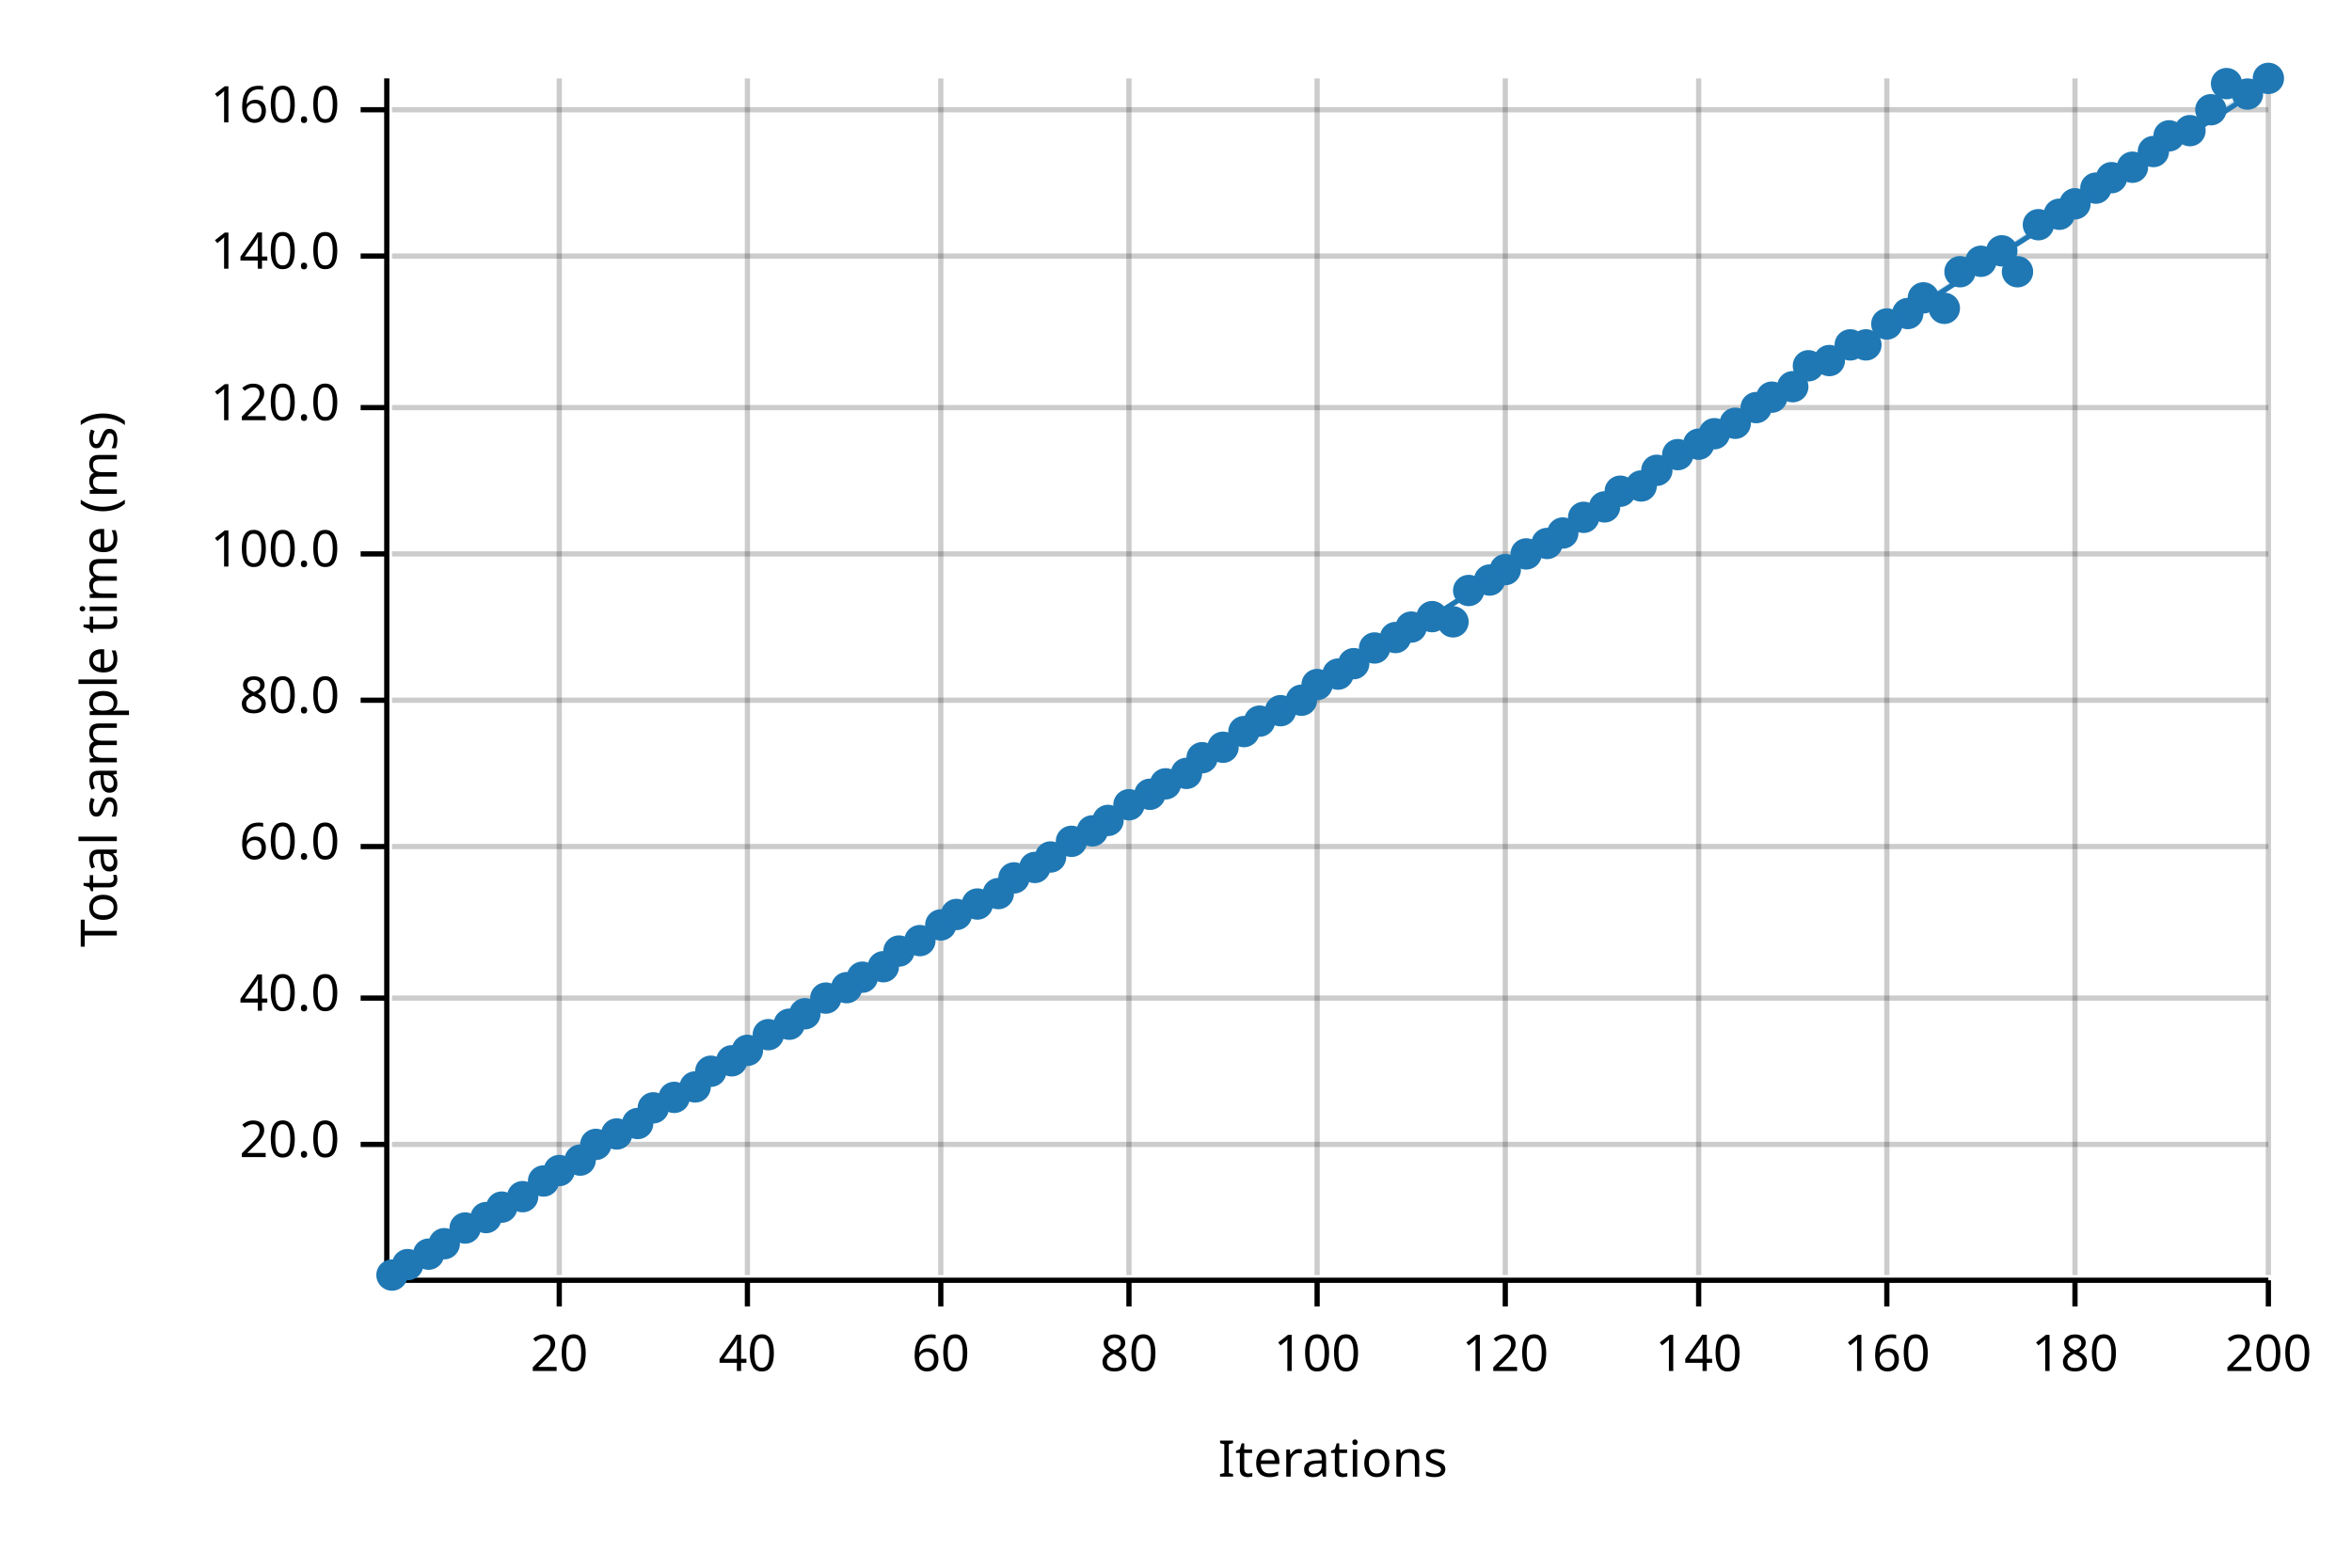
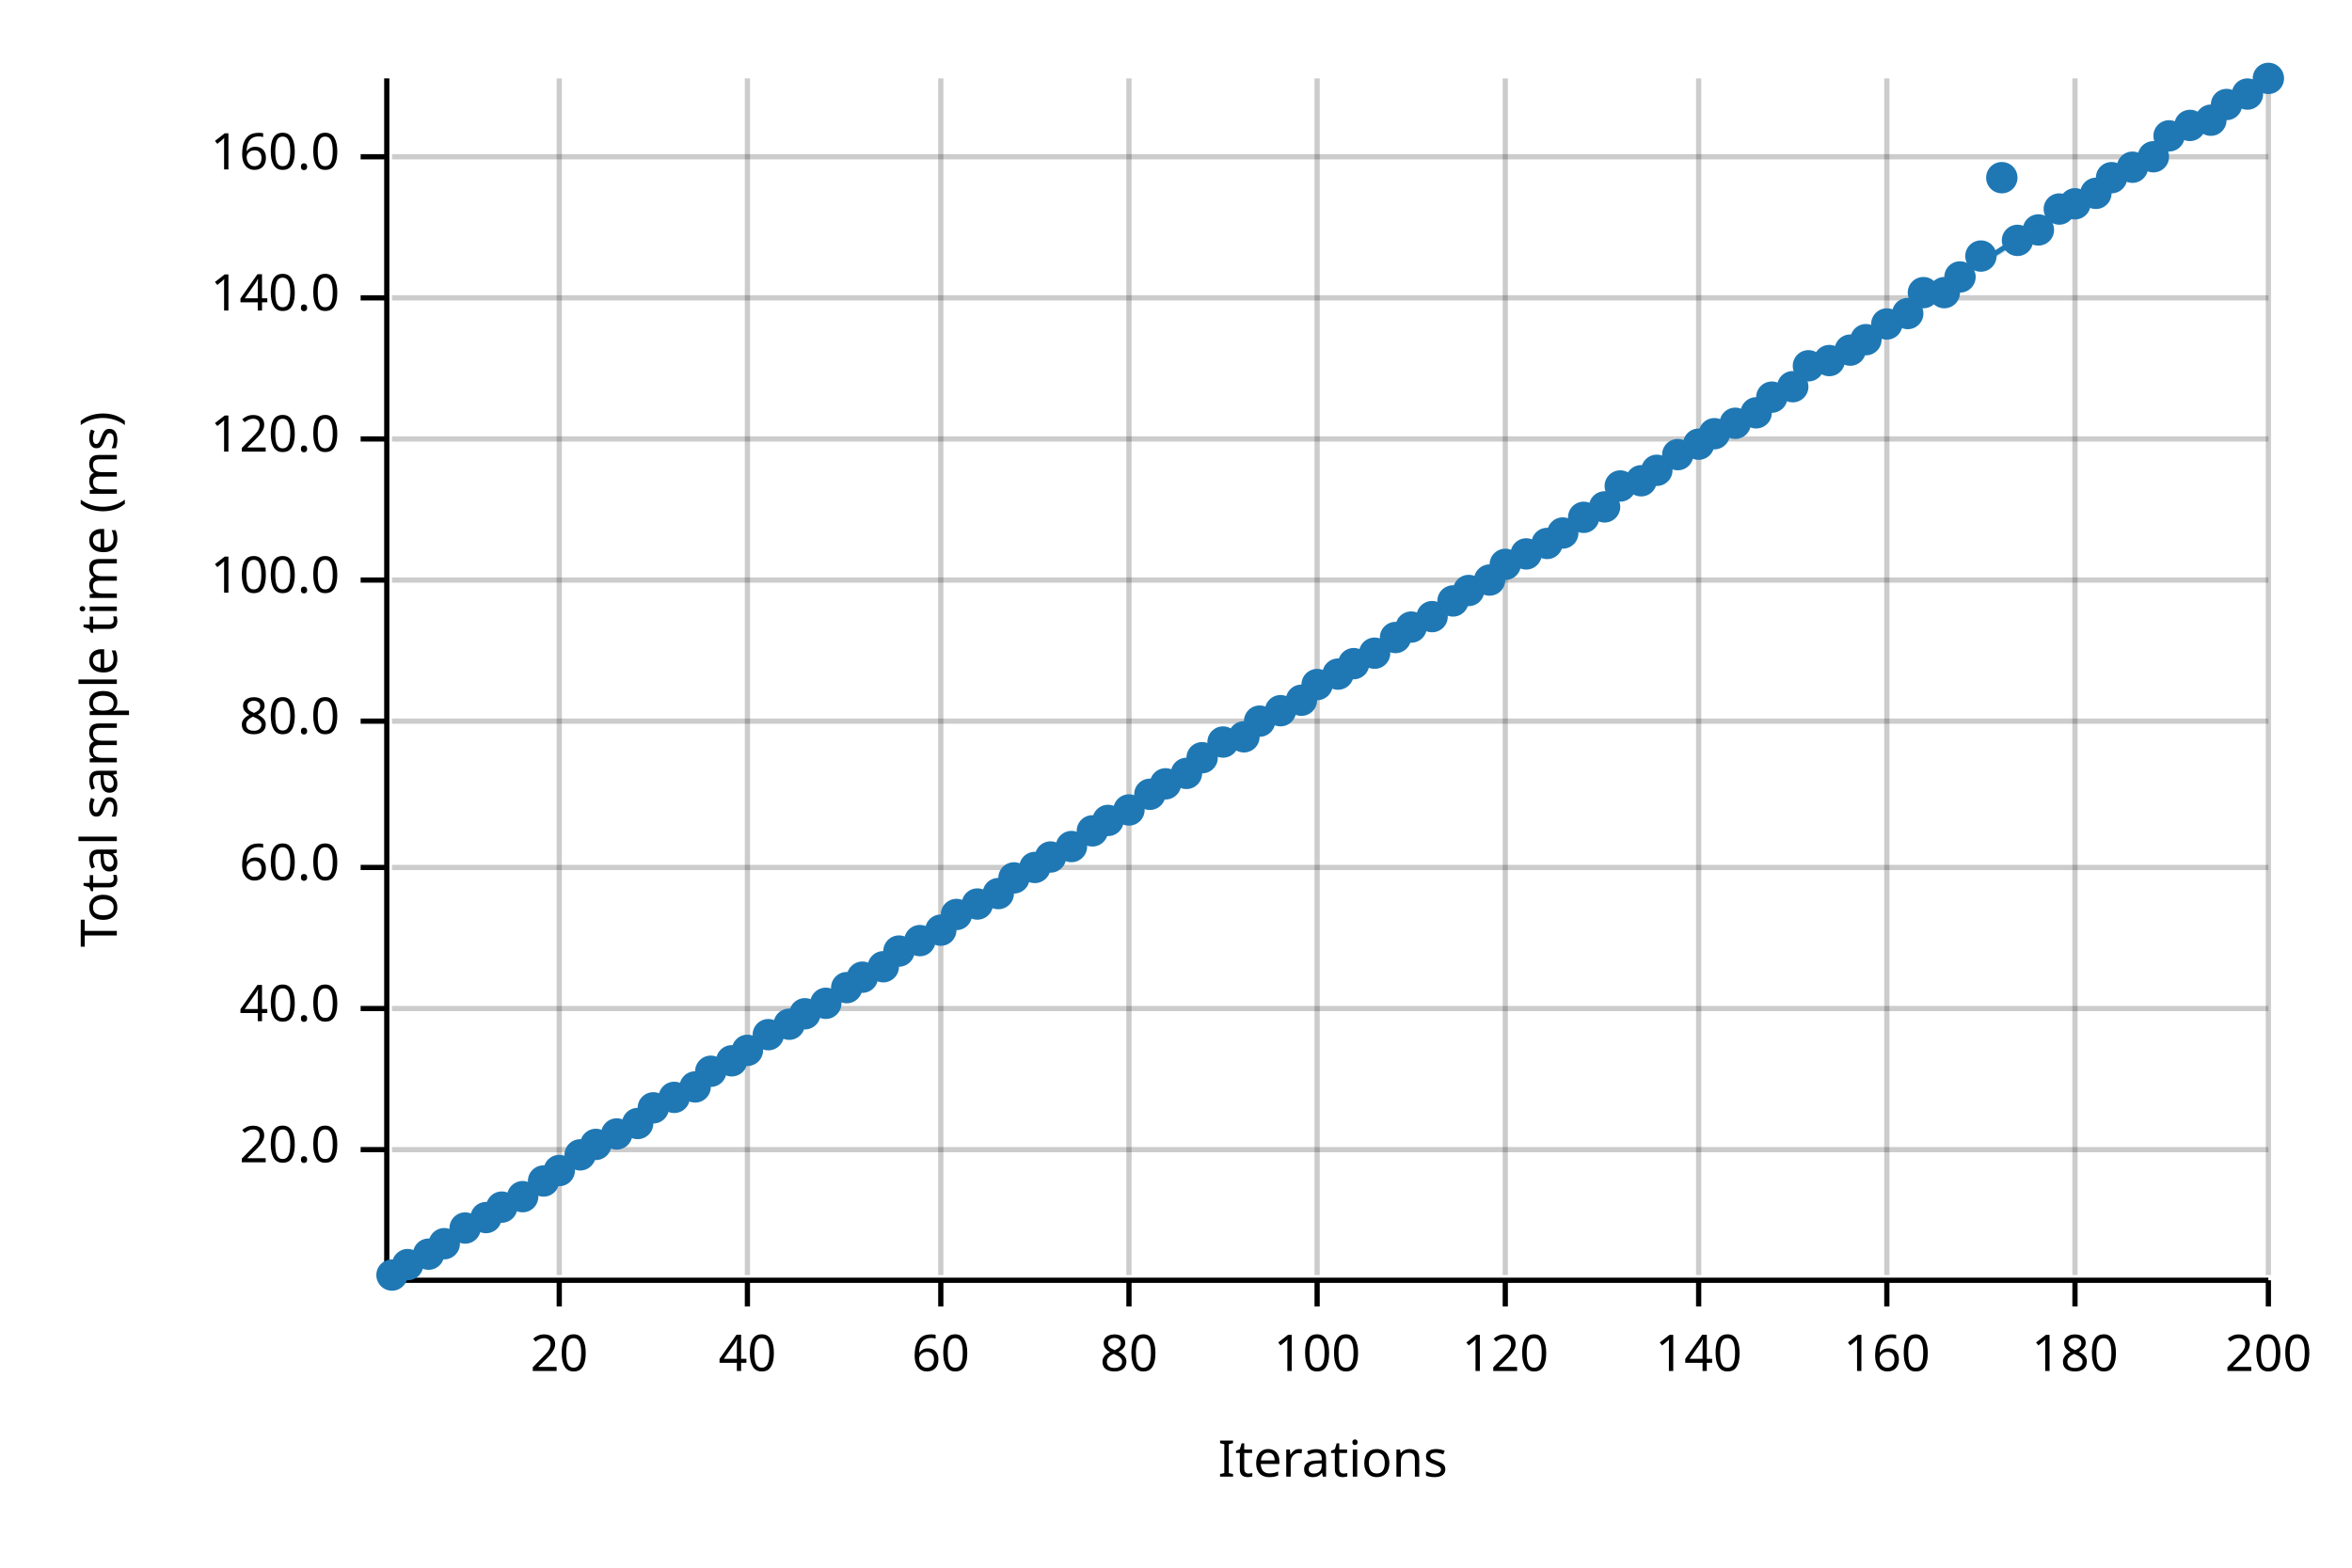
<svg xmlns="http://www.w3.org/2000/svg" width="450" height="300" viewBox="0 0 450 300">
  <text x="15" y="130" dy="0.76em" text-anchor="middle" font-family="sans-serif" font-size="9.677" opacity="1" fill="#000000" transform="rotate(270, 15, 130)">
Total sample time (ms)
</text>
  <text x="255" y="285" dy="-0.5ex" text-anchor="middle" font-family="sans-serif" font-size="9.677" opacity="1" fill="#000000">
Iterations
</text>
  <line opacity="0.2" stroke="#000000" stroke-width="1" x1="107" y1="244" x2="107" y2="15" />
  <line opacity="0.2" stroke="#000000" stroke-width="1" x1="143" y1="244" x2="143" y2="15" />
  <line opacity="0.2" stroke="#000000" stroke-width="1" x1="180" y1="244" x2="180" y2="15" />
  <line opacity="0.2" stroke="#000000" stroke-width="1" x1="216" y1="244" x2="216" y2="15" />
  <line opacity="0.2" stroke="#000000" stroke-width="1" x1="252" y1="244" x2="252" y2="15" />
  <line opacity="0.2" stroke="#000000" stroke-width="1" x1="288" y1="244" x2="288" y2="15" />
  <line opacity="0.2" stroke="#000000" stroke-width="1" x1="325" y1="244" x2="325" y2="15" />
  <line opacity="0.2" stroke="#000000" stroke-width="1" x1="361" y1="244" x2="361" y2="15" />
  <line opacity="0.2" stroke="#000000" stroke-width="1" x1="397" y1="244" x2="397" y2="15" />
  <line opacity="0.2" stroke="#000000" stroke-width="1" x1="434" y1="244" x2="434" y2="15" />
-   <line opacity="0.2" stroke="#000000" stroke-width="1" x1="75" y1="219" x2="434" y2="219" />
-   <line opacity="0.2" stroke="#000000" stroke-width="1" x1="75" y1="191" x2="434" y2="191" />
-   <line opacity="0.2" stroke="#000000" stroke-width="1" x1="75" y1="162" x2="434" y2="162" />
-   <line opacity="0.2" stroke="#000000" stroke-width="1" x1="75" y1="134" x2="434" y2="134" />
-   <line opacity="0.2" stroke="#000000" stroke-width="1" x1="75" y1="106" x2="434" y2="106" />
-   <line opacity="0.2" stroke="#000000" stroke-width="1" x1="75" y1="78" x2="434" y2="78" />
-   <line opacity="0.2" stroke="#000000" stroke-width="1" x1="75" y1="49" x2="434" y2="49" />
-   <line opacity="0.2" stroke="#000000" stroke-width="1" x1="75" y1="21" x2="434" y2="21" />
+   <line opacity="0.2" stroke="#000000" stroke-width="1" x1="75" y1="220" x2="434" y2="220" />
+   <line opacity="0.2" stroke="#000000" stroke-width="1" x1="75" y1="193" x2="434" y2="193" />
+   <line opacity="0.2" stroke="#000000" stroke-width="1" x1="75" y1="166" x2="434" y2="166" />
+   <line opacity="0.2" stroke="#000000" stroke-width="1" x1="75" y1="138" x2="434" y2="138" />
+   <line opacity="0.2" stroke="#000000" stroke-width="1" x1="75" y1="111" x2="434" y2="111" />
+   <line opacity="0.2" stroke="#000000" stroke-width="1" x1="75" y1="84" x2="434" y2="84" />
+   <line opacity="0.2" stroke="#000000" stroke-width="1" x1="75" y1="57" x2="434" y2="57" />
+   <line opacity="0.2" stroke="#000000" stroke-width="1" x1="75" y1="30" x2="434" y2="30" />
  <polyline fill="none" opacity="1" stroke="#000000" stroke-width="1" points="74,15 74,244 " />
-   <text x="65" y="219" dy="0.5ex" text-anchor="end" font-family="sans-serif" font-size="9.677" opacity="1" fill="#000000">
+   <text x="65" y="220" dy="0.5ex" text-anchor="end" font-family="sans-serif" font-size="9.677" opacity="1" fill="#000000">
20.0
</text>
-   <polyline fill="none" opacity="1" stroke="#000000" stroke-width="1" points="69,219 74,219 " />
-   <text x="65" y="191" dy="0.5ex" text-anchor="end" font-family="sans-serif" font-size="9.677" opacity="1" fill="#000000">
+   <polyline fill="none" opacity="1" stroke="#000000" stroke-width="1" points="69,220 74,220 " />
+   <text x="65" y="193" dy="0.5ex" text-anchor="end" font-family="sans-serif" font-size="9.677" opacity="1" fill="#000000">
40.0
</text>
-   <polyline fill="none" opacity="1" stroke="#000000" stroke-width="1" points="69,191 74,191 " />
-   <text x="65" y="162" dy="0.5ex" text-anchor="end" font-family="sans-serif" font-size="9.677" opacity="1" fill="#000000">
+   <polyline fill="none" opacity="1" stroke="#000000" stroke-width="1" points="69,193 74,193 " />
+   <text x="65" y="166" dy="0.5ex" text-anchor="end" font-family="sans-serif" font-size="9.677" opacity="1" fill="#000000">
60.0
</text>
-   <polyline fill="none" opacity="1" stroke="#000000" stroke-width="1" points="69,162 74,162 " />
-   <text x="65" y="134" dy="0.5ex" text-anchor="end" font-family="sans-serif" font-size="9.677" opacity="1" fill="#000000">
+   <polyline fill="none" opacity="1" stroke="#000000" stroke-width="1" points="69,166 74,166 " />
+   <text x="65" y="138" dy="0.5ex" text-anchor="end" font-family="sans-serif" font-size="9.677" opacity="1" fill="#000000">
80.0
</text>
-   <polyline fill="none" opacity="1" stroke="#000000" stroke-width="1" points="69,134 74,134 " />
-   <text x="65" y="106" dy="0.5ex" text-anchor="end" font-family="sans-serif" font-size="9.677" opacity="1" fill="#000000">
+   <polyline fill="none" opacity="1" stroke="#000000" stroke-width="1" points="69,138 74,138 " />
+   <text x="65" y="111" dy="0.5ex" text-anchor="end" font-family="sans-serif" font-size="9.677" opacity="1" fill="#000000">
100.0
</text>
-   <polyline fill="none" opacity="1" stroke="#000000" stroke-width="1" points="69,106 74,106 " />
-   <text x="65" y="78" dy="0.5ex" text-anchor="end" font-family="sans-serif" font-size="9.677" opacity="1" fill="#000000">
+   <polyline fill="none" opacity="1" stroke="#000000" stroke-width="1" points="69,111 74,111 " />
+   <text x="65" y="84" dy="0.5ex" text-anchor="end" font-family="sans-serif" font-size="9.677" opacity="1" fill="#000000">
120.0
</text>
-   <polyline fill="none" opacity="1" stroke="#000000" stroke-width="1" points="69,78 74,78 " />
-   <text x="65" y="49" dy="0.5ex" text-anchor="end" font-family="sans-serif" font-size="9.677" opacity="1" fill="#000000">
+   <polyline fill="none" opacity="1" stroke="#000000" stroke-width="1" points="69,84 74,84 " />
+   <text x="65" y="57" dy="0.5ex" text-anchor="end" font-family="sans-serif" font-size="9.677" opacity="1" fill="#000000">
140.0
</text>
-   <polyline fill="none" opacity="1" stroke="#000000" stroke-width="1" points="69,49 74,49 " />
-   <text x="65" y="21" dy="0.5ex" text-anchor="end" font-family="sans-serif" font-size="9.677" opacity="1" fill="#000000">
+   <polyline fill="none" opacity="1" stroke="#000000" stroke-width="1" points="69,57 74,57 " />
+   <text x="65" y="30" dy="0.5ex" text-anchor="end" font-family="sans-serif" font-size="9.677" opacity="1" fill="#000000">
160.0
</text>
-   <polyline fill="none" opacity="1" stroke="#000000" stroke-width="1" points="69,21 74,21 " />
+   <polyline fill="none" opacity="1" stroke="#000000" stroke-width="1" points="69,30 74,30 " />
  <polyline fill="none" opacity="1" stroke="#000000" stroke-width="1" points="75,245 434,245 " />
  <text x="107" y="255" dy="0.76em" text-anchor="middle" font-family="sans-serif" font-size="9.677" opacity="1" fill="#000000">
20
</text>
  <polyline fill="none" opacity="1" stroke="#000000" stroke-width="1" points="107,245 107,250 " />
  <text x="143" y="255" dy="0.76em" text-anchor="middle" font-family="sans-serif" font-size="9.677" opacity="1" fill="#000000">
40
</text>
  <polyline fill="none" opacity="1" stroke="#000000" stroke-width="1" points="143,245 143,250 " />
  <text x="180" y="255" dy="0.76em" text-anchor="middle" font-family="sans-serif" font-size="9.677" opacity="1" fill="#000000">
60
</text>
  <polyline fill="none" opacity="1" stroke="#000000" stroke-width="1" points="180,245 180,250 " />
  <text x="216" y="255" dy="0.76em" text-anchor="middle" font-family="sans-serif" font-size="9.677" opacity="1" fill="#000000">
80
</text>
  <polyline fill="none" opacity="1" stroke="#000000" stroke-width="1" points="216,245 216,250 " />
  <text x="252" y="255" dy="0.76em" text-anchor="middle" font-family="sans-serif" font-size="9.677" opacity="1" fill="#000000">
100
</text>
  <polyline fill="none" opacity="1" stroke="#000000" stroke-width="1" points="252,245 252,250 " />
  <text x="288" y="255" dy="0.76em" text-anchor="middle" font-family="sans-serif" font-size="9.677" opacity="1" fill="#000000">
120
</text>
  <polyline fill="none" opacity="1" stroke="#000000" stroke-width="1" points="288,245 288,250 " />
  <text x="325" y="255" dy="0.76em" text-anchor="middle" font-family="sans-serif" font-size="9.677" opacity="1" fill="#000000">
140
</text>
  <polyline fill="none" opacity="1" stroke="#000000" stroke-width="1" points="325,245 325,250 " />
  <text x="361" y="255" dy="0.76em" text-anchor="middle" font-family="sans-serif" font-size="9.677" opacity="1" fill="#000000">
160
</text>
  <polyline fill="none" opacity="1" stroke="#000000" stroke-width="1" points="361,245 361,250 " />
  <text x="397" y="255" dy="0.76em" text-anchor="middle" font-family="sans-serif" font-size="9.677" opacity="1" fill="#000000">
180
</text>
  <polyline fill="none" opacity="1" stroke="#000000" stroke-width="1" points="397,245 397,250 " />
  <text x="434" y="255" dy="0.76em" text-anchor="middle" font-family="sans-serif" font-size="9.677" opacity="1" fill="#000000">
200
</text>
  <polyline fill="none" opacity="1" stroke="#000000" stroke-width="1" points="434,245 434,250 " />
  <circle cx="75" cy="244" r="3" opacity="1" fill="#1F78B4" stroke="none" stroke-width="1" />
  <circle cx="78" cy="242" r="3" opacity="1" fill="#1F78B4" stroke="none" stroke-width="1" />
  <circle cx="82" cy="240" r="3" opacity="1" fill="#1F78B4" stroke="none" stroke-width="1" />
  <circle cx="85" cy="238" r="3" opacity="1" fill="#1F78B4" stroke="none" stroke-width="1" />
  <circle cx="89" cy="235" r="3" opacity="1" fill="#1F78B4" stroke="none" stroke-width="1" />
  <circle cx="93" cy="233" r="3" opacity="1" fill="#1F78B4" stroke="none" stroke-width="1" />
  <circle cx="96" cy="231" r="3" opacity="1" fill="#1F78B4" stroke="none" stroke-width="1" />
  <circle cx="100" cy="229" r="3" opacity="1" fill="#1F78B4" stroke="none" stroke-width="1" />
  <circle cx="104" cy="226" r="3" opacity="1" fill="#1F78B4" stroke="none" stroke-width="1" />
  <circle cx="107" cy="224" r="3" opacity="1" fill="#1F78B4" stroke="none" stroke-width="1" />
-   <circle cx="111" cy="222" r="3" opacity="1" fill="#1F78B4" stroke="none" stroke-width="1" />
+   <circle cx="111" cy="221" r="3" opacity="1" fill="#1F78B4" stroke="none" stroke-width="1" />
  <circle cx="114" cy="219" r="3" opacity="1" fill="#1F78B4" stroke="none" stroke-width="1" />
  <circle cx="118" cy="217" r="3" opacity="1" fill="#1F78B4" stroke="none" stroke-width="1" />
  <circle cx="122" cy="215" r="3" opacity="1" fill="#1F78B4" stroke="none" stroke-width="1" />
  <circle cx="125" cy="212" r="3" opacity="1" fill="#1F78B4" stroke="none" stroke-width="1" />
  <circle cx="129" cy="210" r="3" opacity="1" fill="#1F78B4" stroke="none" stroke-width="1" />
  <circle cx="133" cy="208" r="3" opacity="1" fill="#1F78B4" stroke="none" stroke-width="1" />
  <circle cx="136" cy="205" r="3" opacity="1" fill="#1F78B4" stroke="none" stroke-width="1" />
  <circle cx="140" cy="203" r="3" opacity="1" fill="#1F78B4" stroke="none" stroke-width="1" />
  <circle cx="143" cy="201" r="3" opacity="1" fill="#1F78B4" stroke="none" stroke-width="1" />
  <circle cx="147" cy="198" r="3" opacity="1" fill="#1F78B4" stroke="none" stroke-width="1" />
  <circle cx="151" cy="196" r="3" opacity="1" fill="#1F78B4" stroke="none" stroke-width="1" />
  <circle cx="154" cy="194" r="3" opacity="1" fill="#1F78B4" stroke="none" stroke-width="1" />
-   <circle cx="158" cy="191" r="3" opacity="1" fill="#1F78B4" stroke="none" stroke-width="1" />
+   <circle cx="158" cy="192" r="3" opacity="1" fill="#1F78B4" stroke="none" stroke-width="1" />
  <circle cx="162" cy="189" r="3" opacity="1" fill="#1F78B4" stroke="none" stroke-width="1" />
  <circle cx="165" cy="187" r="3" opacity="1" fill="#1F78B4" stroke="none" stroke-width="1" />
  <circle cx="169" cy="185" r="3" opacity="1" fill="#1F78B4" stroke="none" stroke-width="1" />
  <circle cx="172" cy="182" r="3" opacity="1" fill="#1F78B4" stroke="none" stroke-width="1" />
  <circle cx="176" cy="180" r="3" opacity="1" fill="#1F78B4" stroke="none" stroke-width="1" />
-   <circle cx="180" cy="177" r="3" opacity="1" fill="#1F78B4" stroke="none" stroke-width="1" />
+   <circle cx="180" cy="178" r="3" opacity="1" fill="#1F78B4" stroke="none" stroke-width="1" />
  <circle cx="183" cy="175" r="3" opacity="1" fill="#1F78B4" stroke="none" stroke-width="1" />
  <circle cx="187" cy="173" r="3" opacity="1" fill="#1F78B4" stroke="none" stroke-width="1" />
  <circle cx="191" cy="171" r="3" opacity="1" fill="#1F78B4" stroke="none" stroke-width="1" />
  <circle cx="194" cy="168" r="3" opacity="1" fill="#1F78B4" stroke="none" stroke-width="1" />
  <circle cx="198" cy="166" r="3" opacity="1" fill="#1F78B4" stroke="none" stroke-width="1" />
  <circle cx="201" cy="164" r="3" opacity="1" fill="#1F78B4" stroke="none" stroke-width="1" />
-   <circle cx="205" cy="161" r="3" opacity="1" fill="#1F78B4" stroke="none" stroke-width="1" />
+   <circle cx="205" cy="162" r="3" opacity="1" fill="#1F78B4" stroke="none" stroke-width="1" />
  <circle cx="209" cy="159" r="3" opacity="1" fill="#1F78B4" stroke="none" stroke-width="1" />
  <circle cx="212" cy="157" r="3" opacity="1" fill="#1F78B4" stroke="none" stroke-width="1" />
-   <circle cx="216" cy="154" r="3" opacity="1" fill="#1F78B4" stroke="none" stroke-width="1" />
+   <circle cx="216" cy="155" r="3" opacity="1" fill="#1F78B4" stroke="none" stroke-width="1" />
  <circle cx="220" cy="152" r="3" opacity="1" fill="#1F78B4" stroke="none" stroke-width="1" />
  <circle cx="223" cy="150" r="3" opacity="1" fill="#1F78B4" stroke="none" stroke-width="1" />
  <circle cx="227" cy="148" r="3" opacity="1" fill="#1F78B4" stroke="none" stroke-width="1" />
  <circle cx="230" cy="145" r="3" opacity="1" fill="#1F78B4" stroke="none" stroke-width="1" />
-   <circle cx="234" cy="143" r="3" opacity="1" fill="#1F78B4" stroke="none" stroke-width="1" />
-   <circle cx="238" cy="140" r="3" opacity="1" fill="#1F78B4" stroke="none" stroke-width="1" />
+   <circle cx="234" cy="142" r="3" opacity="1" fill="#1F78B4" stroke="none" stroke-width="1" />
+   <circle cx="238" cy="141" r="3" opacity="1" fill="#1F78B4" stroke="none" stroke-width="1" />
  <circle cx="241" cy="138" r="3" opacity="1" fill="#1F78B4" stroke="none" stroke-width="1" />
  <circle cx="245" cy="136" r="3" opacity="1" fill="#1F78B4" stroke="none" stroke-width="1" />
  <circle cx="249" cy="134" r="3" opacity="1" fill="#1F78B4" stroke="none" stroke-width="1" />
  <circle cx="252" cy="131" r="3" opacity="1" fill="#1F78B4" stroke="none" stroke-width="1" />
  <circle cx="256" cy="129" r="3" opacity="1" fill="#1F78B4" stroke="none" stroke-width="1" />
  <circle cx="259" cy="127" r="3" opacity="1" fill="#1F78B4" stroke="none" stroke-width="1" />
-   <circle cx="263" cy="124" r="3" opacity="1" fill="#1F78B4" stroke="none" stroke-width="1" />
+   <circle cx="263" cy="125" r="3" opacity="1" fill="#1F78B4" stroke="none" stroke-width="1" />
  <circle cx="267" cy="122" r="3" opacity="1" fill="#1F78B4" stroke="none" stroke-width="1" />
  <circle cx="270" cy="120" r="3" opacity="1" fill="#1F78B4" stroke="none" stroke-width="1" />
  <circle cx="274" cy="118" r="3" opacity="1" fill="#1F78B4" stroke="none" stroke-width="1" />
-   <circle cx="278" cy="119" r="3" opacity="1" fill="#1F78B4" stroke="none" stroke-width="1" />
+   <circle cx="278" cy="115" r="3" opacity="1" fill="#1F78B4" stroke="none" stroke-width="1" />
  <circle cx="281" cy="113" r="3" opacity="1" fill="#1F78B4" stroke="none" stroke-width="1" />
  <circle cx="285" cy="111" r="3" opacity="1" fill="#1F78B4" stroke="none" stroke-width="1" />
-   <circle cx="288" cy="109" r="3" opacity="1" fill="#1F78B4" stroke="none" stroke-width="1" />
+   <circle cx="288" cy="108" r="3" opacity="1" fill="#1F78B4" stroke="none" stroke-width="1" />
  <circle cx="292" cy="106" r="3" opacity="1" fill="#1F78B4" stroke="none" stroke-width="1" />
  <circle cx="296" cy="104" r="3" opacity="1" fill="#1F78B4" stroke="none" stroke-width="1" />
  <circle cx="299" cy="102" r="3" opacity="1" fill="#1F78B4" stroke="none" stroke-width="1" />
  <circle cx="303" cy="99" r="3" opacity="1" fill="#1F78B4" stroke="none" stroke-width="1" />
  <circle cx="307" cy="97" r="3" opacity="1" fill="#1F78B4" stroke="none" stroke-width="1" />
-   <circle cx="310" cy="94" r="3" opacity="1" fill="#1F78B4" stroke="none" stroke-width="1" />
-   <circle cx="314" cy="93" r="3" opacity="1" fill="#1F78B4" stroke="none" stroke-width="1" />
+   <circle cx="310" cy="93" r="3" opacity="1" fill="#1F78B4" stroke="none" stroke-width="1" />
+   <circle cx="314" cy="92" r="3" opacity="1" fill="#1F78B4" stroke="none" stroke-width="1" />
  <circle cx="317" cy="90" r="3" opacity="1" fill="#1F78B4" stroke="none" stroke-width="1" />
  <circle cx="321" cy="87" r="3" opacity="1" fill="#1F78B4" stroke="none" stroke-width="1" />
  <circle cx="325" cy="85" r="3" opacity="1" fill="#1F78B4" stroke="none" stroke-width="1" />
  <circle cx="328" cy="83" r="3" opacity="1" fill="#1F78B4" stroke="none" stroke-width="1" />
  <circle cx="332" cy="81" r="3" opacity="1" fill="#1F78B4" stroke="none" stroke-width="1" />
-   <circle cx="336" cy="78" r="3" opacity="1" fill="#1F78B4" stroke="none" stroke-width="1" />
+   <circle cx="336" cy="79" r="3" opacity="1" fill="#1F78B4" stroke="none" stroke-width="1" />
  <circle cx="339" cy="76" r="3" opacity="1" fill="#1F78B4" stroke="none" stroke-width="1" />
  <circle cx="343" cy="74" r="3" opacity="1" fill="#1F78B4" stroke="none" stroke-width="1" />
  <circle cx="346" cy="70" r="3" opacity="1" fill="#1F78B4" stroke="none" stroke-width="1" />
  <circle cx="350" cy="69" r="3" opacity="1" fill="#1F78B4" stroke="none" stroke-width="1" />
-   <circle cx="354" cy="66" r="3" opacity="1" fill="#1F78B4" stroke="none" stroke-width="1" />
-   <circle cx="357" cy="66" r="3" opacity="1" fill="#1F78B4" stroke="none" stroke-width="1" />
+   <circle cx="354" cy="67" r="3" opacity="1" fill="#1F78B4" stroke="none" stroke-width="1" />
+   <circle cx="357" cy="65" r="3" opacity="1" fill="#1F78B4" stroke="none" stroke-width="1" />
  <circle cx="361" cy="62" r="3" opacity="1" fill="#1F78B4" stroke="none" stroke-width="1" />
  <circle cx="365" cy="60" r="3" opacity="1" fill="#1F78B4" stroke="none" stroke-width="1" />
-   <circle cx="368" cy="57" r="3" opacity="1" fill="#1F78B4" stroke="none" stroke-width="1" />
-   <circle cx="372" cy="59" r="3" opacity="1" fill="#1F78B4" stroke="none" stroke-width="1" />
-   <circle cx="375" cy="52" r="3" opacity="1" fill="#1F78B4" stroke="none" stroke-width="1" />
-   <circle cx="379" cy="50" r="3" opacity="1" fill="#1F78B4" stroke="none" stroke-width="1" />
-   <circle cx="383" cy="48" r="3" opacity="1" fill="#1F78B4" stroke="none" stroke-width="1" />
-   <circle cx="386" cy="52" r="3" opacity="1" fill="#1F78B4" stroke="none" stroke-width="1" />
-   <circle cx="390" cy="43" r="3" opacity="1" fill="#1F78B4" stroke="none" stroke-width="1" />
-   <circle cx="394" cy="41" r="3" opacity="1" fill="#1F78B4" stroke="none" stroke-width="1" />
+   <circle cx="368" cy="56" r="3" opacity="1" fill="#1F78B4" stroke="none" stroke-width="1" />
+   <circle cx="372" cy="56" r="3" opacity="1" fill="#1F78B4" stroke="none" stroke-width="1" />
+   <circle cx="375" cy="53" r="3" opacity="1" fill="#1F78B4" stroke="none" stroke-width="1" />
+   <circle cx="379" cy="49" r="3" opacity="1" fill="#1F78B4" stroke="none" stroke-width="1" />
+   <circle cx="383" cy="34" r="3" opacity="1" fill="#1F78B4" stroke="none" stroke-width="1" />
+   <circle cx="386" cy="46" r="3" opacity="1" fill="#1F78B4" stroke="none" stroke-width="1" />
+   <circle cx="390" cy="44" r="3" opacity="1" fill="#1F78B4" stroke="none" stroke-width="1" />
+   <circle cx="394" cy="40" r="3" opacity="1" fill="#1F78B4" stroke="none" stroke-width="1" />
  <circle cx="397" cy="39" r="3" opacity="1" fill="#1F78B4" stroke="none" stroke-width="1" />
-   <circle cx="401" cy="36" r="3" opacity="1" fill="#1F78B4" stroke="none" stroke-width="1" />
+   <circle cx="401" cy="37" r="3" opacity="1" fill="#1F78B4" stroke="none" stroke-width="1" />
  <circle cx="404" cy="34" r="3" opacity="1" fill="#1F78B4" stroke="none" stroke-width="1" />
  <circle cx="408" cy="32" r="3" opacity="1" fill="#1F78B4" stroke="none" stroke-width="1" />
-   <circle cx="412" cy="29" r="3" opacity="1" fill="#1F78B4" stroke="none" stroke-width="1" />
+   <circle cx="412" cy="30" r="3" opacity="1" fill="#1F78B4" stroke="none" stroke-width="1" />
  <circle cx="415" cy="26" r="3" opacity="1" fill="#1F78B4" stroke="none" stroke-width="1" />
-   <circle cx="419" cy="25" r="3" opacity="1" fill="#1F78B4" stroke="none" stroke-width="1" />
-   <circle cx="423" cy="21" r="3" opacity="1" fill="#1F78B4" stroke="none" stroke-width="1" />
-   <circle cx="426" cy="16" r="3" opacity="1" fill="#1F78B4" stroke="none" stroke-width="1" />
+   <circle cx="419" cy="24" r="3" opacity="1" fill="#1F78B4" stroke="none" stroke-width="1" />
+   <circle cx="423" cy="23" r="3" opacity="1" fill="#1F78B4" stroke="none" stroke-width="1" />
+   <circle cx="426" cy="20" r="3" opacity="1" fill="#1F78B4" stroke="none" stroke-width="1" />
  <circle cx="430" cy="18" r="3" opacity="1" fill="#1F78B4" stroke="none" stroke-width="1" />
  <circle cx="434" cy="15" r="3" opacity="1" fill="#1F78B4" stroke="none" stroke-width="1" />
-   <polyline fill="none" opacity="1" stroke="#1F78B4" stroke-width="1" points="75,245 434,16 " />
+   <polyline fill="none" opacity="1" stroke="#1F78B4" stroke-width="1" points="75,245 434,15 " />
  <polygon opacity="0.25" fill="#1F78B4" points="75,245 434,16 434,15 " />
</svg>
